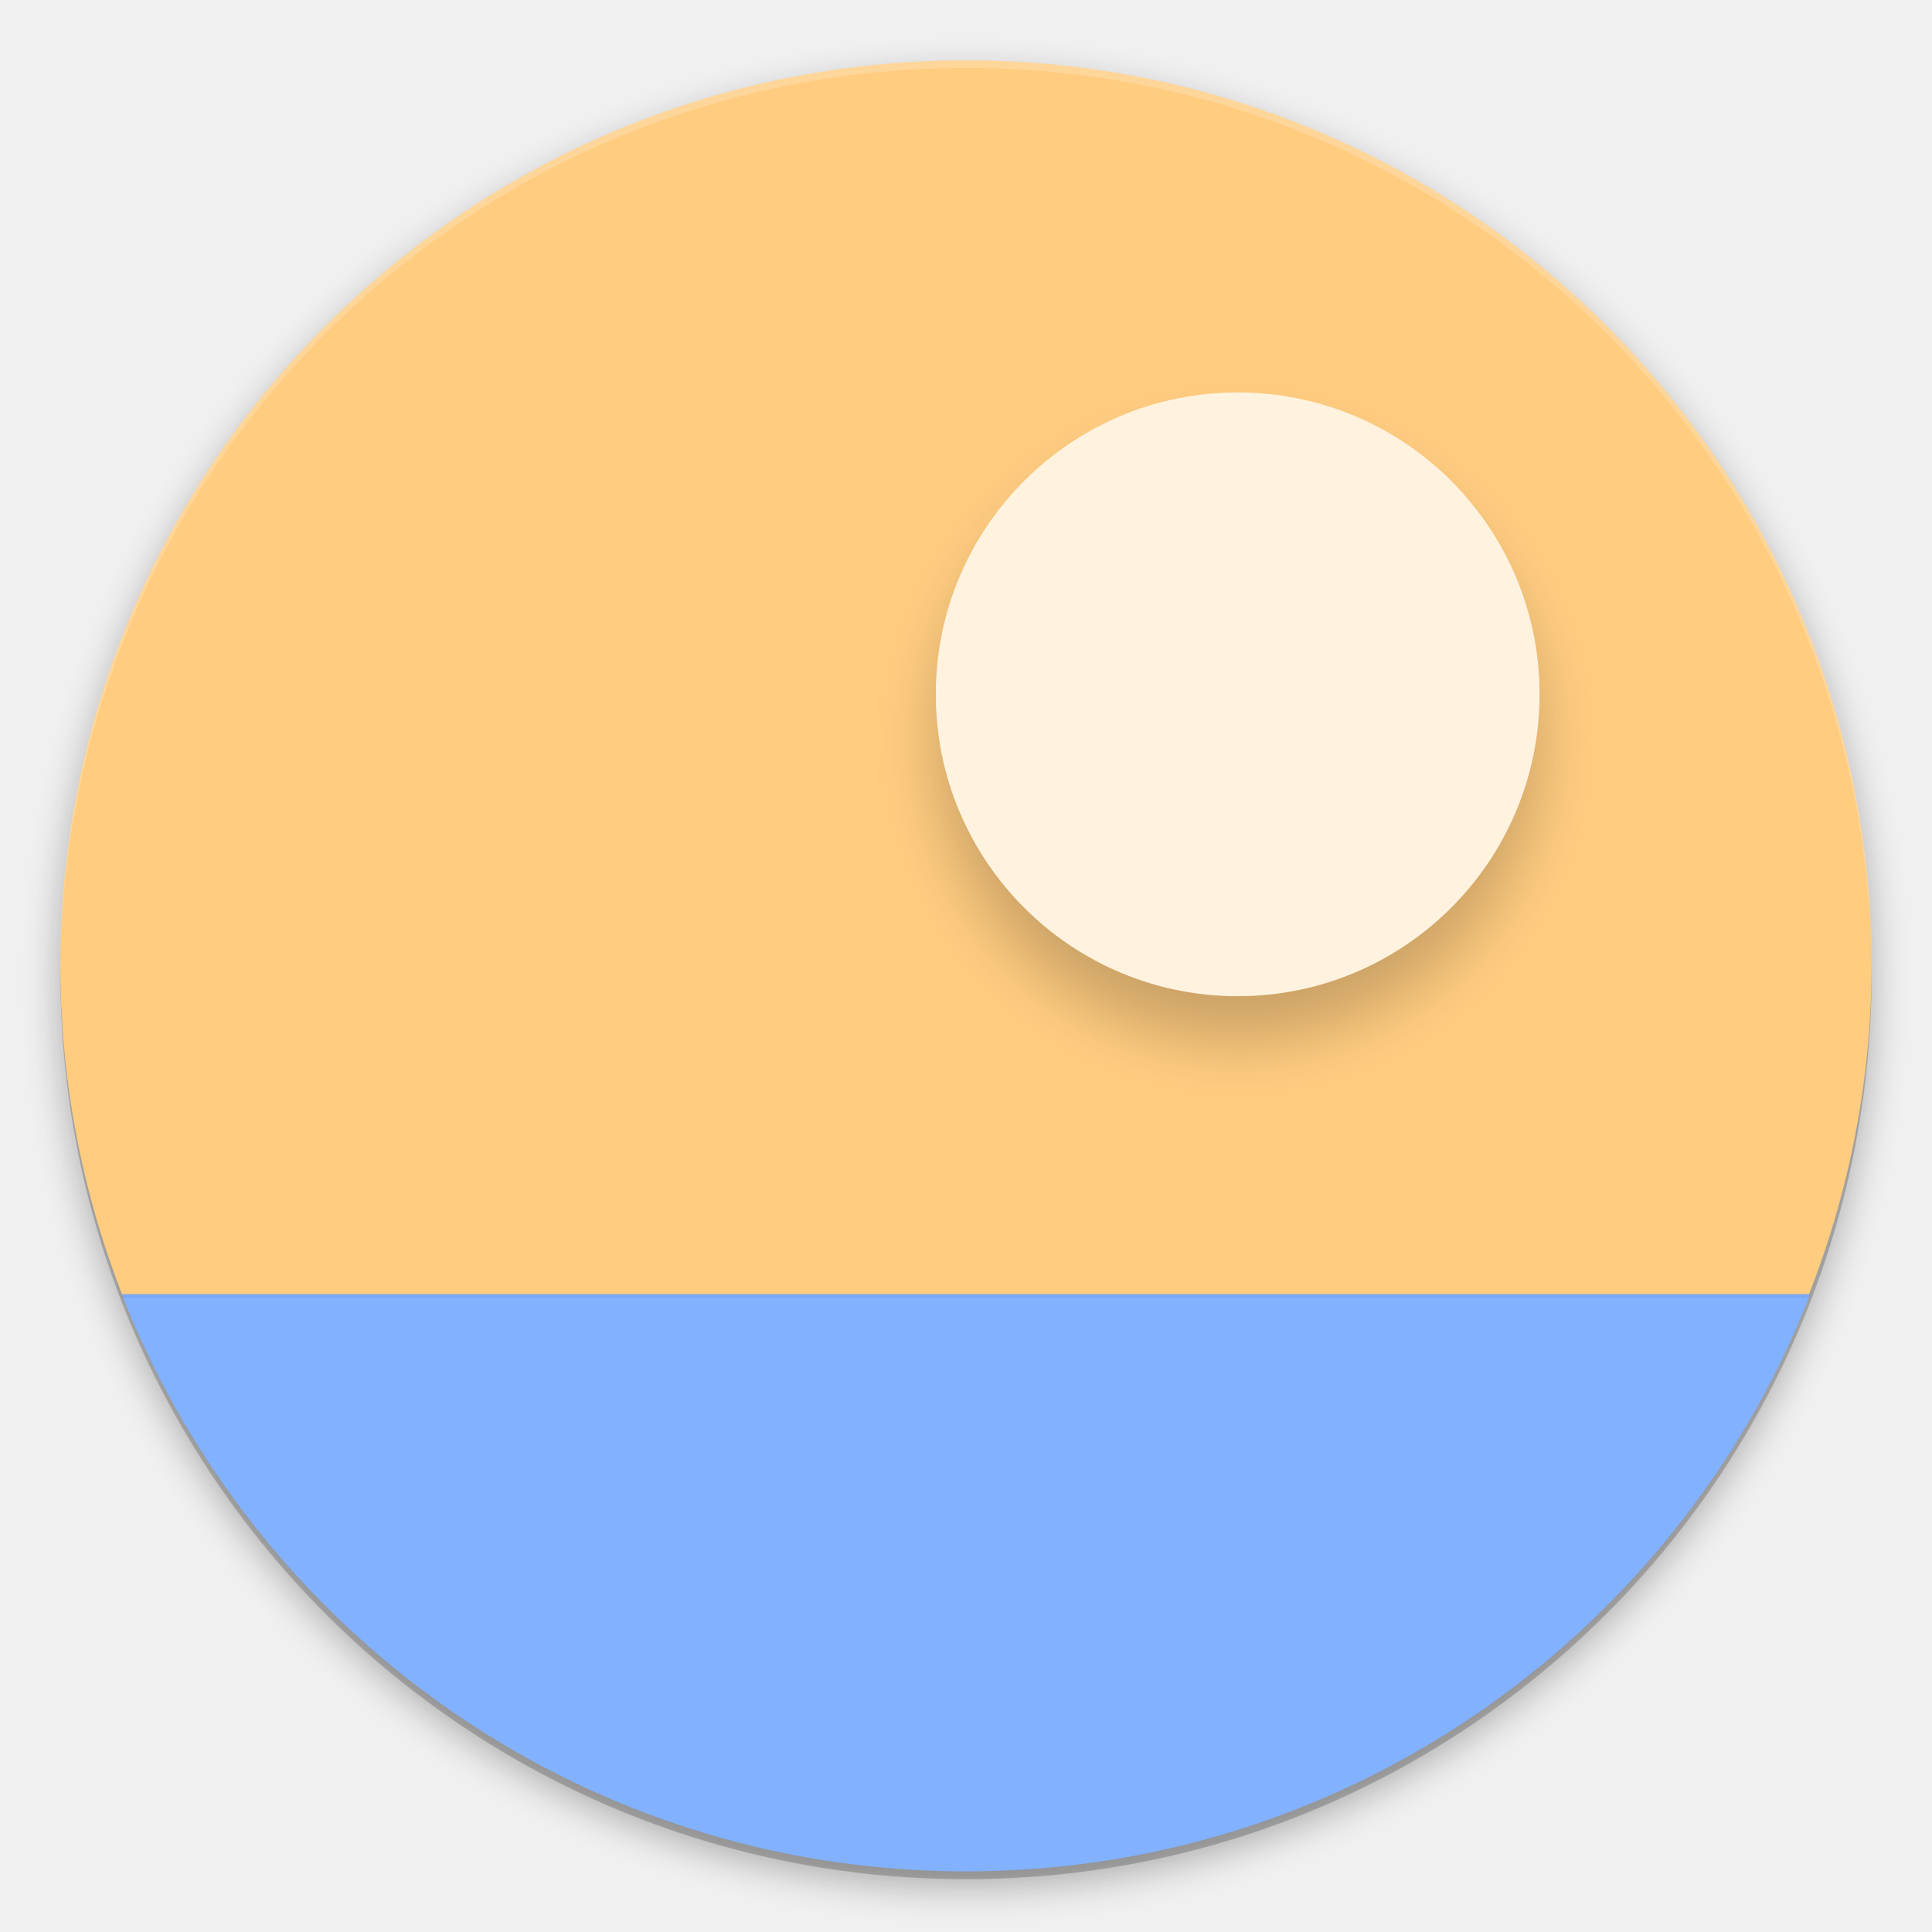
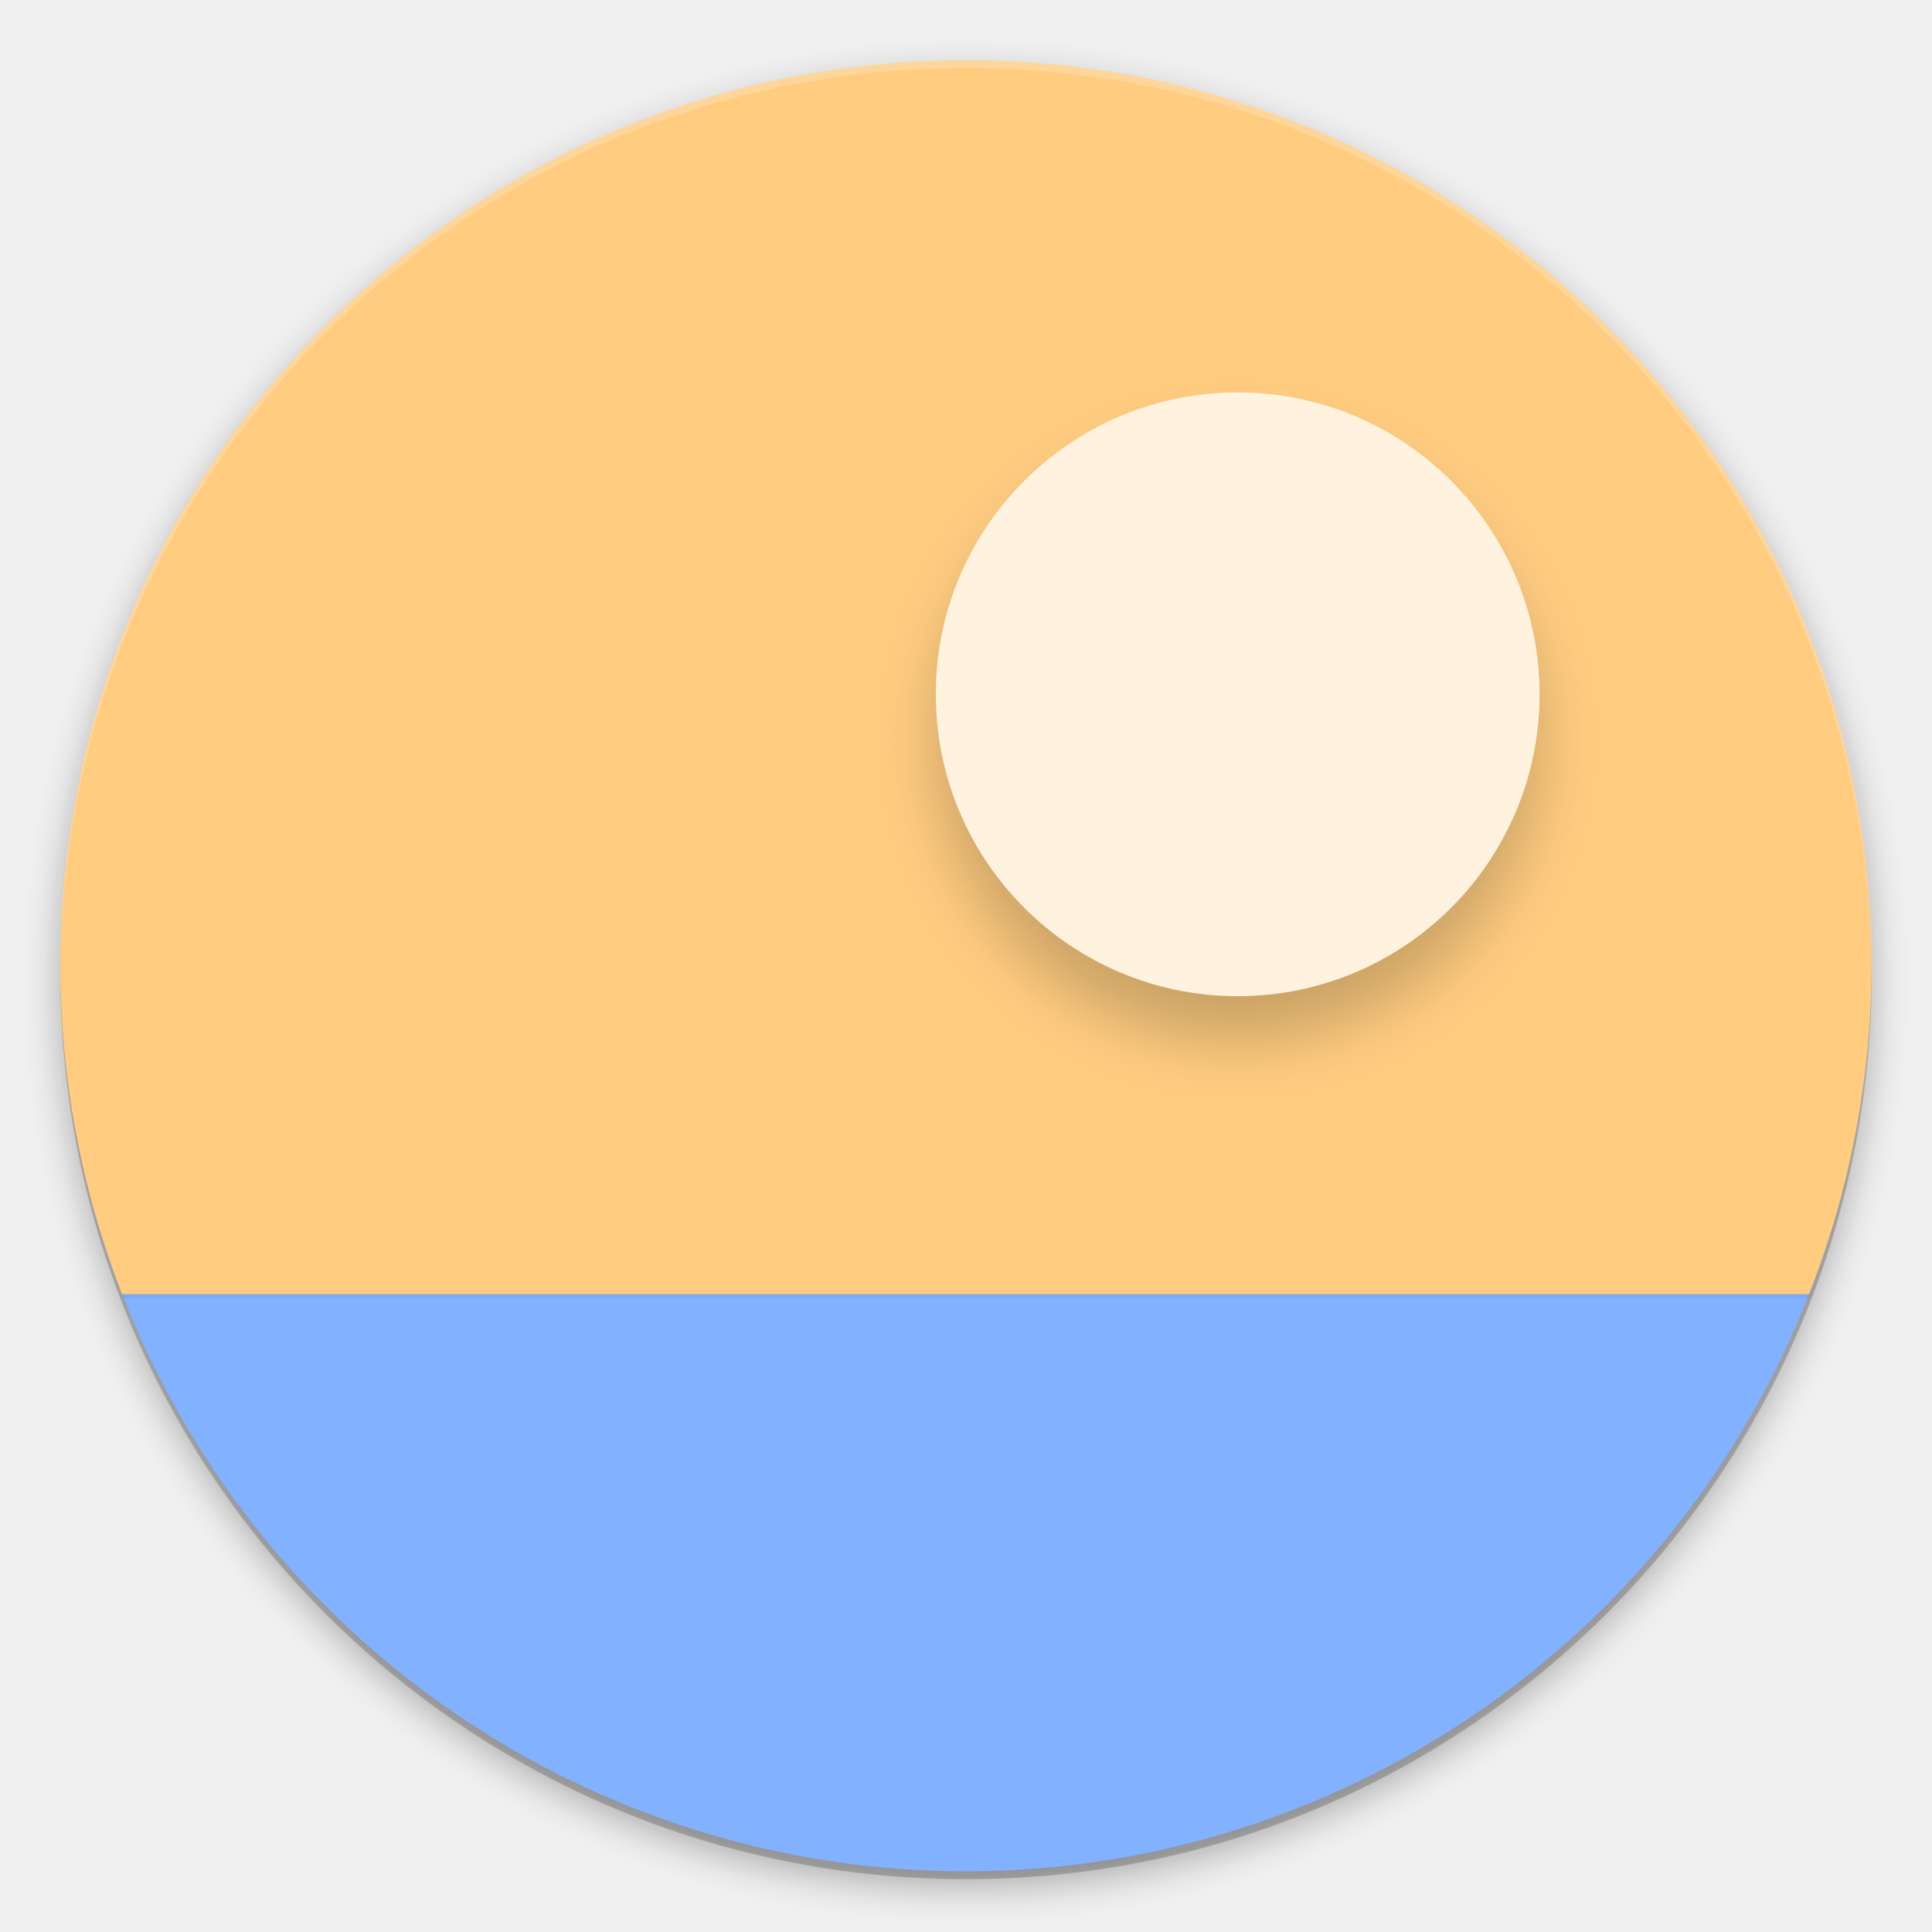
<svg xmlns="http://www.w3.org/2000/svg" width="512" height="512" enable-background="new" version="1.0">
  <defs>
    <filter id="b" x="-.024" y="-.024" width="1.048" height="1.048" color-interpolation-filters="sRGB">
      <feGaussianBlur stdDeviation="4.8" />
    </filter>
    <clipPath id="a">
      <circle cx="168" cy="260" r="22" fill="#ffcc80" />
    </clipPath>
    <filter id="c" x="-.12" y="-.12" width="1.24" height="1.24" color-interpolation-filters="sRGB">
      <feGaussianBlur stdDeviation="8" />
    </filter>
  </defs>
-   <g transform="translate(0,212)">
-     <g>
-       <path transform="translate(0,-244)" d="m140 512v1h56v-1z" clip-path="url(#a)" fill="#82b1ff" />
-       <g transform="translate(-208,16)">
-         <g>
-           <circle cx="464" cy="30" r="240" opacity=".2" />
-           <circle cx="464" cy="32" r="240" filter="url(#b)" opacity=".1" />
-           <circle cx="464" cy="32" r="240" filter="url(#b)" opacity=".2" />
-         </g>
-         <path transform="translate(0,-244)" d="m464 32a240 240 0 0 0-240 240 240 240 0 0 0 16.354 87h447.05a240 240 0 0 0 16.592-87 240 240 0 0 0-240-240z" fill="#ffcc80" />
-         <path transform="matrix(10.909 0 0 10.909 -1368.7 -2808.4)" d="m140 267.98h56v20.025h-56z" clip-path="url(#a)" fill="#82b1ff" />
-         <circle cx="536" cy="-32" r="80" filter="url(#c)" opacity=".2" />
-         <circle cx="536" cy="-44" r="80" fill="#fff3e0" />
-         <path transform="translate(0,-244)" d="m 464,32 a 240,240 0 0 0 -240,240 240,240 0 0 0 0.041,1.172 A 240,240 0 0 1 464,34 240,240 0 0 1 703.959,272.828 240,240 0 0 0 704,272 240,240 0 0 0 464,32 Z" fill="#fff" opacity=".2" />
-         <path transform="matrix(10.909 0 0 10.909 -1368.7 -2807.4)" d="m140 267.98h56v-0.092h-56z" clip-path="url(#a)" opacity=".05" />
-       </g>
-     </g>
-   </g>
+   <path transform="translate(0,-32)" d="m140 512v1h56v-1z" clip-path="url(#a)" fill="#82b1ff" />
+   <circle cx="256" cy="258" r="240" opacity=".2" />
+   <circle cx="256" cy="260" r="240" filter="url(#b)" opacity=".1" />
+   <circle cx="256" cy="260" r="240" filter="url(#b)" opacity=".2" />
+   <path d="m256 16a240 240 0 0 0-240 240 240 240 0 0 0 16.354 87h447.05a240 240 0 0 0 16.592-87 240 240 0 0 0-240-240z" fill="#ffcc80" />
+   <path d="m32.365 342.99a240 240 0 0 0 223.65 152.94 240 240 0 0 0 223.39-152.94h-447.04z" fill="#82b1ff" stroke-width="10.909" />
+   <circle cx="328" cy="196" r="80" filter="url(#c)" opacity=".2" />
+   <circle cx="328" cy="184" r="80" fill="#fff3e0" />
+   <path d="M 256,16 A 240,240 0 0 0 16,256 240,240 0 0 0 16.041,257.172 240,240 0 0 1 256,18 240,240 0 0 1 495.959,256.828 240,240 0 0 0 496,256 240,240 0 0 0 256,16 Z" fill="#fff" opacity=".2" />
+   <path transform="matrix(10.909,0,0,10.909,-1576.7,-2579.4)" d="m140 267.98h56v-0.092h-56z" clip-path="url(#a)" opacity=".05" />
</svg>
